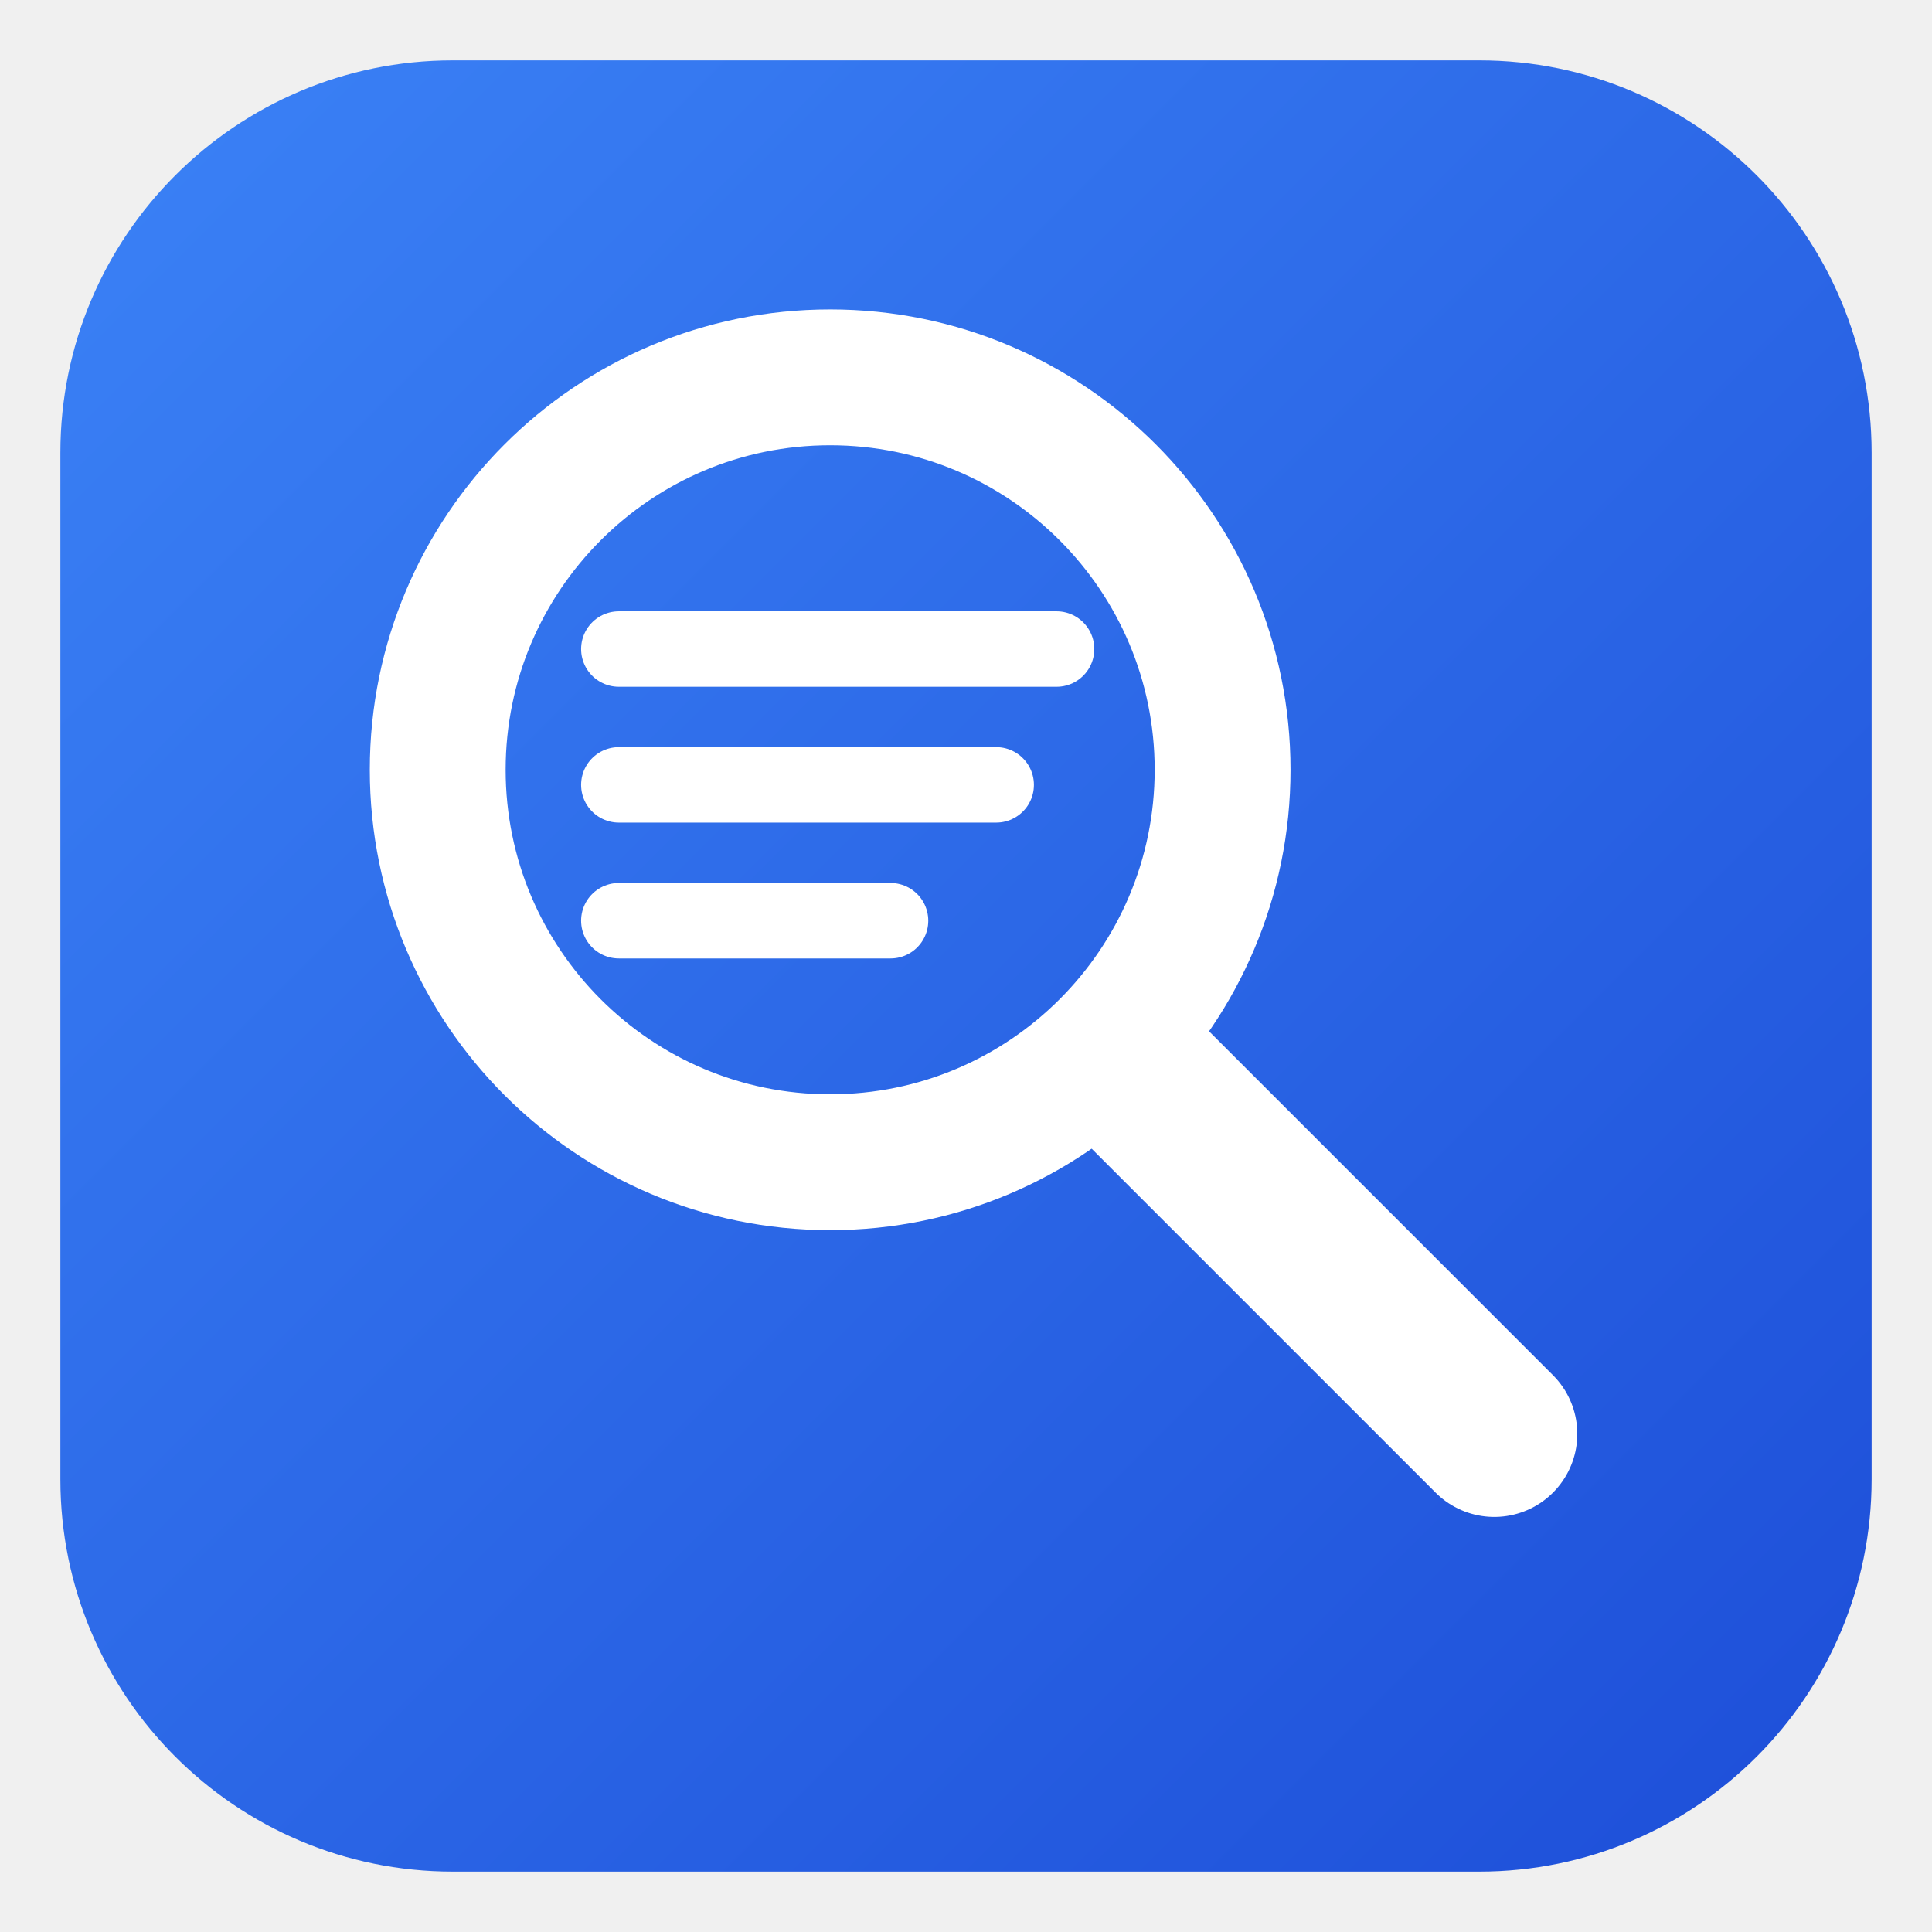
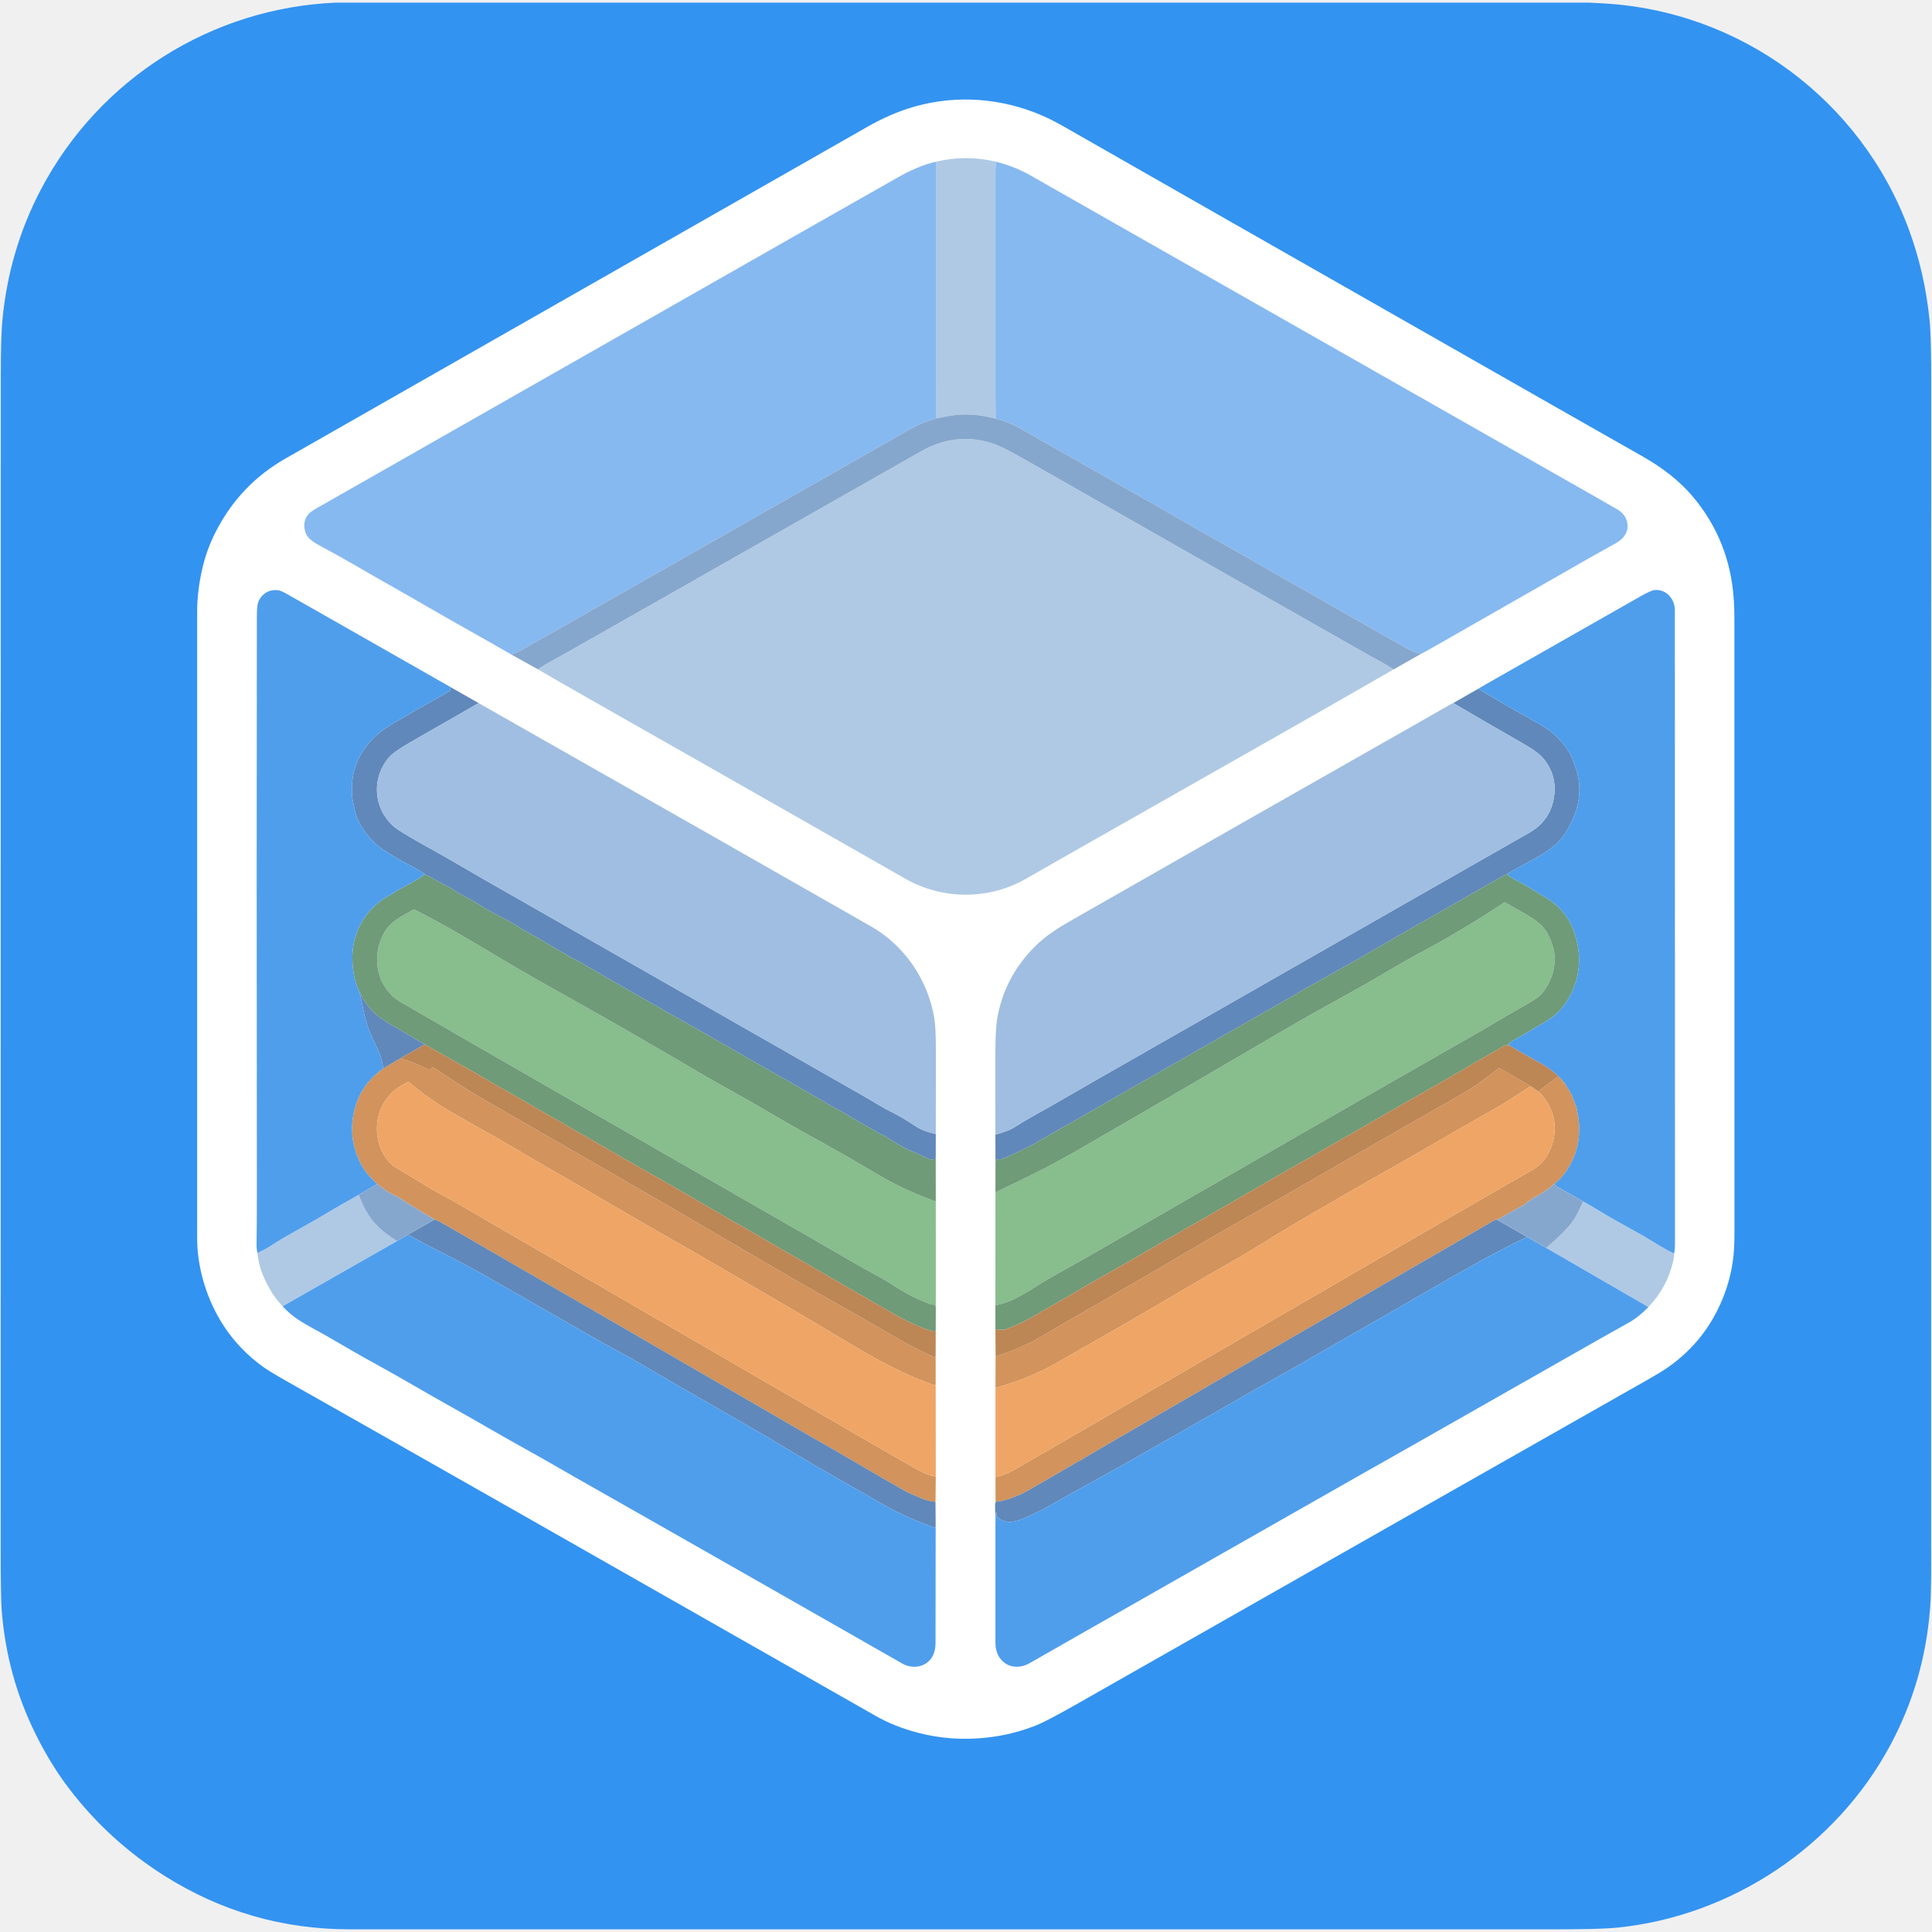
- <svg xmlns="http://www.w3.org/2000/svg" width="256" height="256" viewBox="0 0 256 256" role="img" aria-label="tebunko">
-   <defs>
-     <linearGradient id="bg" x1="0" y1="0" x2="1" y2="1">
-       <stop offset="0" stop-color="#3B82F6" />
-       <stop offset="1" stop-color="#1D4ED8" />
-     </linearGradient>
-   </defs>
-   <rect x="8" y="8" width="240" height="240" rx="52" fill="url(#bg)" />
-   <circle cx="110" cy="102" r="52" fill="none" stroke="#FFFFFF" stroke-width="18" />
-   <line x1="149" y1="141" x2="198" y2="190" stroke="#FFFFFF" stroke-width="22" stroke-linecap="round" />
-   <g stroke="#FFFFFF" stroke-width="10" stroke-linecap="round">
-     <line x1="82" y1="86" x2="140" y2="86" />
-     <line x1="82" y1="104" x2="132" y2="104" />
-     <line x1="82" y1="122" x2="118" y2="122" />
+ <svg xmlns="http://www.w3.org/2000/svg" version="1.1" width="256" height="256" viewBox="30.58 -2.33 1716.00 1716.00" role="img" aria-label="tebunko">
+   <path fill="#3393f1" d="   M 1442.15 0.00   Q 1447.93 0.34 1453.72 0.64   C 1576.47 7.05 1683.66 86.50 1726.02 201.46   Q 1740.16 239.84 1744.40 281.87   Q 1745.97 297.39 1745.88 339.20   Q 1745.77 398.51 1745.80 1371.00   C 1745.80 1383.39 1746.14 1410.09 1744.88 1426.33   Q 1739.87 1490.82 1709.97 1546.95   C 1661.68 1637.61 1568.46 1699.82 1466.08 1709.89   Q 1451.73 1711.30 1410.38 1711.30   Q 518.36 1711.34 341.00 1711.29   Q 252.06 1711.26 176.86 1663.88   Q 127.58 1632.84 92.26 1586.74   Q 75.88 1565.36 62.43 1538.33   C 45.11 1503.53 35.23 1467.13 32.14 1428.73   Q 31.19 1416.87 31.20 1371.26   Q 31.25 944.15 31.30 329.70   Q 31.30 296.22 32.81 280.87   Q 38.89 219.17 67.04 165.72   C 118.71 67.61 218.39 4.64 329.14 0.00   L 1442.15 0.00   Z" />
+   <path fill="#ffffff" d="   M 1535.60 440.52   Q 1560.37 470.82 1567.78 508.83   Q 1571.06 525.62 1571.06 546.77   Q 1571.03 972.01 1571.13 1092.02   Q 1571.14 1104.33 1570.28 1112.75   Q 1568.35 1131.80 1561.07 1150.07   Q 1545.78 1188.39 1512.39 1211.89   Q 1506.26 1216.20 1496.48 1221.74   Q 1351.13 1304.16 987.64 1510.86   Q 960.41 1526.35 950.99 1530.10   Q 919.55 1542.64 883.99 1542.02   C 858.68 1541.57 830.57 1534.39 808.43 1521.78   Q 427.69 1304.96 286.71 1225.30   Q 270.41 1216.09 264.95 1212.20   Q 232.73 1189.21 217.27 1152.65   Q 208.57 1132.08 206.31 1110.01   C 205.44 1101.51 205.71 1091.41 205.71 1082.07   Q 205.65 814.87 205.70 540.51   Q 205.71 523.52 209.88 504.37   Q 213.75 486.60 222.10 470.18   Q 243.51 428.07 284.33 404.82   Q 581.39 235.58 800.56 110.55   Q 822.38 98.10 843.07 92.28   C 880.92 81.63 920.73 84.82 956.80 100.55   Q 965.51 104.35 977.88 111.45   Q 1028.29 140.35 1421.91 364.62   Q 1473.23 393.87 1488.68 402.58   C 1506.59 412.68 1522.53 424.54 1535.60 440.52   Z" />
+   <g fill="#afc9e4">
+     <path d="   M 915.12 141.27   Q 914.74 147.34 914.74 149.75   Q 914.75 249.25 914.73 348.75   Q 914.73 358.88 914.96 369.46   Q 910.87 368.50 906.86 367.66   Q 889.07 363.97 871.24 367.50   Q 866.54 368.43 861.85 369.34   L 861.87 141.31   Q 888.43 134.91 915.12 141.27   Z" />
+     <path d="   M 1268.39 592.23   Q 1221.28 619.33 1174.25 646.08   Q 1074.76 702.64 970.21 761.96   Q 947.81 774.66 942.85 777.58   C 909.14 797.38 867.53 797.15 833.80 777.68   Q 822.27 771.03 808.71 763.32   C 705.64 704.70 626.65 659.59 553.12 617.90   Q 530.85 605.28 508.26 592.12   Q 514.08 588.27 520.06 584.99   Q 531.44 578.75 531.92 578.47   Q 532.34 578.24 578.22 552.19   Q 725.86 468.40 848.55 398.61   Q 880.29 380.55 913.42 391.97   Q 921.40 394.71 941.89 406.41   Q 1064.17 476.21 1248.15 580.58   Q 1248.78 580.94 1257.10 585.48   Q 1262.77 588.58 1268.39 592.23   Z" />
+     <path d="   M 349.21 1058.91   C 354.06 1071.99 360.11 1082.45 370.55 1090.97   Q 376.61 1095.91 383.25 1099.97   L 281.62 1157.89   Q 273.22 1149.42 266.71 1136.06   Q 260.26 1122.79 259.24 1110.56   C 262.83 1108.75 266.59 1107.09 269.85 1104.94   C 285.69 1094.50 302.58 1086.17 318.44 1076.60   Q 333.59 1067.46 349.21 1058.91   Z" />
+     <path d="   M 1436.76 1064.80   C 1445.67 1069.66 1455.23 1075.80 1462.95 1080.17   Q 1477.00 1088.12 1491.14 1095.93   Q 1491.79 1096.29 1504.19 1103.84   Q 1510.65 1107.78 1517.59 1111.17   Q 1517.49 1114.49 1516.64 1118.12   Q 1511.17 1141.36 1494.66 1158.60   L 1403.84 1106.03   Q 1414.91 1096.83 1423.48 1087.45   C 1429.63 1080.73 1433.02 1073.02 1436.76 1064.80   Z" />
+   </g>
+   <g fill="#d2935c">
+     <path d="   M 861.63 1200.96   L 861.66 1226.46   L 861.39 1227.85   A 0.39 0.39 0.0 0 1 860.88 1228.14   C 833.54 1218.69 810.77 1206.15 785.32 1190.94   Q 732.43 1159.34 663.88 1119.57   Q 638.72 1104.97 616.39 1092.29   C 583.42 1073.58 559.74 1059.13 527.82 1040.97   Q 515.86 1034.17 486.72 1017.00   C 468.50 1006.26 450.95 996.72 433.23 986.49   Q 411.86 974.15 393.67 958.77   A 0.78 0.77 -38.7 0 0 392.80 958.68   Q 383.33 963.92 380.64 966.34   Q 364.30 981.02 365.44 1003.06   C 366.05 1015.10 372.27 1028.85 382.66 1035.01   Q 401.03 1045.90 414.57 1054.24   C 420.67 1057.99 427.92 1061.28 433.73 1064.69   Q 461.90 1081.17 487.38 1095.91   Q 620.44 1172.84 746.69 1246.10   C 770.96 1260.18 782.59 1266.72 806.85 1280.97   Q 819.52 1288.41 846.62 1303.64   Q 854.22 1307.91 861.74 1309.23   L 861.49 1331.64   Q 855.23 1331.12 848.59 1328.40   Q 838.28 1324.18 833.54 1321.47   Q 808.11 1306.94 793.33 1298.23   C 773.14 1286.33 755.47 1276.41 737.54 1265.99   Q 587.54 1178.79 424.09 1084.42   Q 419.66 1081.86 416.44 1080.85   L 390.27 1064.98   A 2.24 1.86 77.0 0 1 389.93 1064.72   C 388.10 1063.05 386.70 1062.62 384.27 1060.92   Q 383.44 1060.33 380.27 1059.02   Q 375.24 1056.93 365.68 1049.28   Q 356.58 1041.33 352.15 1033.38   Q 339.88 1011.37 344.57 987.21   Q 347.06 974.39 353.69 964.28   Q 360.51 953.91 371.01 946.68   L 386.10 937.71   Q 399.27 941.40 411.08 947.72   A 1.03 1.02 41.6 0 0 412.14 947.66   L 414.79 945.90   A 0.96 0.95 45.3 0 1 415.85 945.91   Q 439.81 962.37 459.52 973.77   C 524.07 1011.10 606.81 1058.24 679.72 1101.17   Q 745.14 1139.68 795.57 1167.82   Q 795.95 1168.03 831.72 1188.75   Q 839.34 1193.16 860.87 1203.40   A 0.38 0.37 -74.3 0 0 861.40 1203.10   L 861.63 1200.96   Z" />
+     <path d="   M 1390.18 962.37   Q 1369.67 975.91 1361.21 980.68   C 1326.35 1000.32 1294.23 1019.46 1263.71 1036.62   Q 1229.81 1055.67 1184.57 1082.17   C 1164.12 1094.15 1145.39 1106.46 1125.11 1117.99   C 1093.78 1135.80 1057.63 1157.52 1021.47 1178.24   Q 978.24 1203.00 970.90 1207.21   Q 944.39 1222.43 914.77 1230.30   L 914.87 1202.48   Q 937.58 1195.12 953.66 1185.75   C 999.23 1159.17 1046.48 1132.43 1085.50 1109.20   C 1112.21 1093.29 1137.09 1079.57 1168.30 1061.53   Q 1219.37 1032.02 1270.34 1002.91   Q 1325.39 971.45 1327.51 970.25   Q 1343.08 961.38 1361.61 946.54   A 0.74 0.74 0.0 0 1 1362.45 946.48   L 1390.18 962.37   Z" />
+     <path d="   M 1422.23 962.99   Q 1426.52 968.99 1428.21 974.27   Q 1429.55 978.42 1430.48 980.16   A 3.13 3.06 -65.3 0 1 1430.79 981.03   Q 1432.81 991.02 1433.10 995.99   Q 1434.60 1021.34 1419.24 1041.26   Q 1415.84 1045.67 1411.04 1049.20   L 1406.94 1052.74   A 0.37 0.03 -40.3 0 1 1406.87 1052.79   L 1396.44 1059.73   A 1.41 1.30 -69.2 0 1 1396.10 1059.90   Q 1392.21 1061.40 1390.29 1063.39   A 2.10 1.99 -77.0 0 1 1389.55 1063.88   Q 1387.26 1064.79 1385.95 1066.52   A 1.89 1.87 -85.8 0 1 1385.33 1067.06   L 1360.29 1081.08   Q 1359.09 1080.74 1356.37 1082.35   Q 1341.73 1091.01 1289.41 1121.18   Q 1254.69 1141.20 1241.58 1148.92   C 1238.28 1150.86 1235.59 1151.85 1232.97 1153.83   Q 1232.27 1154.35 1226.83 1157.49   Q 1115.73 1221.59 1052.44 1258.47   Q 1036.85 1267.56 1033.31 1269.55   Q 1023.61 1275.03 993.37 1292.82   Q 992.40 1293.39 991.83 1293.91   C 990.93 1294.72 989.20 1295.13 987.64 1296.05   Q 958.99 1312.83 943.95 1321.41   C 941.71 1322.69 939.11 1323.82 936.75 1325.19   A 2.10 1.98 22.3 0 1 936.10 1325.44   Q 934.88 1325.68 932.57 1326.75   Q 924.62 1330.44 915.80 1331.51   A 1.54 1.49 27.6 0 0 915.29 1331.66   Q 914.45 1332.07 914.85 1331.52   L 914.77 1309.70   Q 922.90 1307.85 929.31 1304.31   Q 938.57 1299.20 963.51 1284.67   Q 995.48 1266.05 1027.73 1247.37   Q 1294.57 1092.82 1307.58 1085.24   Q 1328.07 1073.29 1361.17 1054.33   Q 1390.31 1037.63 1392.54 1036.28   Q 1400.90 1031.21 1405.60 1022.57   C 1415.88 1003.66 1412.63 981.87 1396.88 967.06   L 1413.36 954.55   A 0.73 0.72 -47.4 0 1 1414.18 954.51   C 1418.01 956.93 1419.56 959.92 1422.23 962.99   Z" />
+   </g>
+   <g fill="#88bd8e">
+     <path d="   M 914.69 1157.01   L 914.74 1056.70   C 942.60 1043.41 962.56 1033.78 988.28 1018.95   Q 1060.95 977.05 1180.66 906.94   C 1202.14 894.37 1230.02 879.72 1254.50 865.31   Q 1280.38 850.08 1286.35 846.93   Q 1328.30 824.78 1366.59 799.31   A 0.93 0.93 0.0 0 1 1367.57 799.28   Q 1377.14 804.66 1385.97 809.77   Q 1392.64 813.62 1398.12 818.15   C 1404.22 823.18 1408.64 833.05 1410.48 840.77   C 1413.70 854.25 1408.99 869.40 1400.22 879.91   C 1397.82 882.78 1392.71 886.23 1388.58 888.56   C 1366.97 900.76 1345.91 913.61 1326.94 924.22   Q 1323.77 926.00 1286.68 947.23   Q 1270.42 956.53 1267.67 958.10   Q 1236.42 975.96 1201.58 996.00   Q 1129.67 1037.38 994.17 1115.36   C 977.52 1124.94 962.26 1132.68 947.43 1142.41   C 942.85 1145.42 936.15 1149.03 932.29 1151.05   Q 924.34 1155.21 914.69 1157.01   Z" />
+     <path d="   M 861.74 1064.91   L 861.76 1158.96   L 861.44 1157.22   A 0.84 0.82 0.6 0 0 860.78 1156.56   C 859.47 1156.31 857.89 1156.45 856.53 1155.92   Q 845.25 1151.59 837.10 1147.16   Q 832.26 1144.53 823.51 1138.95   Q 816.12 1134.24 809.88 1130.90   C 791.62 1121.13 773.29 1110.03 754.03 1098.98   Q 659.27 1044.60 550.13 981.96   Q 430.19 913.12 385.91 887.33   Q 378.90 883.24 373.46 875.70   C 363.97 862.56 363.22 844.35 369.91 829.79   C 373.47 822.03 378.28 816.94 385.26 812.76   Q 392.98 808.13 398.02 805.46   A 0.61 0.60 -45.5 0 1 398.58 805.45   C 428.10 820.51 447.46 832.46 486.24 855.42   Q 505.75 866.97 552.71 893.15   Q 583.89 910.53 657.25 953.58   C 670.75 961.51 690.53 972.03 705.93 981.16   Q 732.37 996.84 759.31 1011.56   C 777.22 1021.35 796.45 1032.83 814.76 1043.45   Q 834.17 1054.71 861.74 1064.91   Z" />
+   </g>
+   <g fill="#86b9f0">
+     <path d="   M 861.87 141.31   L 861.85 369.34   C 856.26 371.35 851.18 372.67 845.20 375.52   Q 842.25 376.93 838.40 379.11   C 768.73 418.58 729.78 441.01 666.99 476.61   Q 594.69 517.60 510.84 565.38   Q 497.12 573.20 490.77 576.63   Q 490.12 576.98 487.88 577.70   Q 486.23 578.24 485.26 579.33   C 460.90 565.14 433.16 549.96 411.68 537.43   C 385.90 522.40 372.45 515.20 347.19 500.45   Q 333.99 492.74 316.13 483.13   C 310.43 480.06 303.71 476.59 301.78 470.23   Q 298.89 460.71 304.80 454.08   Q 306.87 451.77 313.31 448.21   Q 314.94 447.30 322.36 443.07   Q 677.47 240.79 734.60 208.32   Q 783.47 180.54 828.28 155.09   C 838.80 149.12 849.97 144.04 861.87 141.31   Z" />
+     <path d="   M 915.12 141.27   Q 931.96 145.58 945.63 153.36   Q 1064.11 220.75 1452.96 441.98   Q 1465.38 449.05 1467.58 450.40   Q 1474.01 454.33 1475.68 460.99   C 1477.91 469.88 1472.75 476.40 1465.36 480.36   Q 1461.65 482.35 1442.25 493.28   Q 1427.77 501.45 1306.99 570.57   Q 1299.36 574.94 1292.31 578.68   Q 1285.19 576.17 1279.28 572.98   Q 1273.06 569.62 1263.09 563.93   Q 1210.51 533.93 1171.57 511.93   C 1155.74 502.98 1141.42 494.46 1125.15 485.38   Q 1111.49 477.76 1090.28 465.58   Q 1055.41 445.56 1054.74 445.18   Q 995.13 411.32 935.50 377.47   Q 927.15 372.73 914.96 369.46   Q 914.73 358.88 914.73 348.75   Q 914.75 249.25 914.74 149.75   Q 914.74 147.34 915.12 141.27   Z" />
+   </g>
+   <g fill="#6f9b78">
+     <path d="   M 1370.41 773.17   L 1370.18 774.83   A 0.82 0.81 19.9 0 0 1370.56 775.63   C 1374.80 778.32 1379.63 780.60 1384.10 783.19   Q 1385.04 783.73 1403.58 794.90   Q 1417.54 803.31 1425.05 816.94   Q 1428.38 822.97 1430.83 832.46   C 1436.54 854.51 1431.55 876.85 1416.98 893.95   C 1413.09 898.51 1408.45 902.06 1402.91 905.36   Q 1385.31 915.85 1374.61 921.87   Q 1373.28 922.62 1370.93 924.47   Q 1370.46 924.84 1370.70 926.06   Q 1368.33 925.42 1365.74 927.02   C 1357.84 931.88 1346.92 937.47 1337.49 943.32   Q 1333.66 945.69 1328.84 948.45   Q 1279.15 976.88 1253.06 991.73   C 1244.29 996.72 1235.97 1001.79 1226.09 1007.29   Q 1220.91 1010.17 1211.36 1015.72   Q 1202.65 1020.78 1196.63 1024.20   Q 1194.68 1025.31 1193.00 1026.25   Q 1170.30 1039.07 1154.03 1048.57   Q 1152.99 1049.18 1152.64 1049.38   Q 1127.55 1063.97 1064.81 1099.83   C 1046.06 1110.54 1029.05 1120.60 1010.12 1131.17   Q 996.98 1138.50 978.52 1149.54   Q 975.63 1151.27 961.14 1159.44   Q 957.41 1161.54 949.76 1166.06   Q 937.24 1173.45 923.56 1178.54   A 2.57 2.32 -52.7 0 1 922.81 1178.68   L 914.71 1178.79   L 914.69 1157.01   Q 924.34 1155.21 932.29 1151.05   C 936.15 1149.03 942.85 1145.42 947.43 1142.41   C 962.26 1132.68 977.52 1124.94 994.17 1115.36   Q 1129.67 1037.38 1201.58 996.00   Q 1236.42 975.96 1267.67 958.10   Q 1270.42 956.53 1286.68 947.23   Q 1323.77 926.00 1326.94 924.22   C 1345.91 913.61 1366.97 900.76 1388.58 888.56   C 1392.71 886.23 1397.82 882.78 1400.22 879.91   C 1408.99 869.40 1413.70 854.25 1410.48 840.77   C 1408.64 833.05 1404.22 823.18 1398.12 818.15   Q 1392.64 813.62 1385.97 809.77   Q 1377.14 804.66 1367.57 799.28   A 0.93 0.93 0.0 0 0 1366.59 799.31   Q 1328.30 824.78 1286.35 846.93   Q 1280.38 850.08 1254.50 865.31   C 1230.02 879.72 1202.14 894.37 1180.66 906.94   Q 1060.95 977.05 988.28 1018.95   C 962.56 1033.78 942.60 1043.41 914.74 1056.70   L 914.76 1029.48   Q 915.15 1028.41 915.86 1027.77   Q 916.45 1027.23 917.74 1027.30   Q 920.23 1027.44 922.78 1026.28   Q 940.67 1018.14 945.69 1015.45   C 951.07 1012.56 956.22 1009.33 961.10 1006.59   Q 986.40 992.36 1016.14 975.16   Q 1020.32 972.74 1023.01 971.18   Q 1032.64 965.60 1045.17 958.53   Q 1056.92 951.90 1067.34 945.89   Q 1086.10 935.07 1093.49 930.92   Q 1095.12 930.00 1096.79 929.05   Q 1136.38 906.54 1146.76 900.51   Q 1158.22 893.84 1160.47 892.65   Q 1167.75 888.81 1174.23 884.91   Q 1183.27 879.48 1202.62 868.62   Q 1219.48 859.16 1236.64 849.47   Q 1243.59 845.55 1258.84 836.67   Q 1272.63 828.64 1281.05 823.87   Q 1332.23 794.86 1346.77 786.33   Q 1360.20 778.44 1370.41 773.17   Z" />
+     <path d="   M 407.88 774.18   Q 416.31 778.25 424.58 783.20   C 426.41 784.30 429.06 785.17 430.42 786.12   Q 436.03 790.07 445.57 795.06   C 451.14 797.98 455.37 800.64 461.26 804.22   Q 465.39 806.73 467.57 807.85   Q 475.04 811.71 484.65 816.98   C 489.78 819.79 496.69 824.59 502.62 827.63   C 507.18 829.97 511.68 832.90 514.93 834.78   Q 524.13 840.15 537.29 847.77   Q 539.51 849.05 541.19 849.86   Q 543.57 851.00 545.03 851.84   Q 595.40 881.03 626.20 898.38   Q 633.86 902.69 638.31 905.19   Q 661.96 918.46 688.44 933.84   Q 701.65 941.52 713.05 947.91   Q 730.71 957.80 737.66 961.79   Q 750.42 969.10 758.50 973.92   Q 766.53 978.70 771.91 981.57   Q 780.21 986.01 785.40 989.22   Q 792.59 993.67 797.57 996.39   Q 806.86 1001.45 809.78 1003.34   Q 811.01 1004.14 817.10 1007.08   A 3.21 3.05 73.0 0 1 817.56 1007.34   Q 832.23 1016.80 837.40 1018.87   Q 845.24 1022.02 854.55 1026.63   Q 856.86 1027.78 858.88 1027.41   Q 860.80 1027.06 861.69 1027.27   L 861.74 1064.91   Q 834.17 1054.71 814.76 1043.45   C 796.45 1032.83 777.22 1021.35 759.31 1011.56   Q 732.37 996.84 705.93 981.16   C 690.53 972.03 670.75 961.51 657.25 953.58   Q 583.89 910.53 552.71 893.15   Q 505.75 866.97 486.24 855.42   C 447.46 832.46 428.10 820.51 398.58 805.45   A 0.61 0.60 -45.5 0 0 398.02 805.46   Q 392.98 808.13 385.26 812.76   C 378.28 816.94 373.47 822.03 369.91 829.79   C 363.22 844.35 363.97 862.56 373.46 875.70   Q 378.90 883.24 385.91 887.33   Q 430.19 913.12 550.13 981.96   Q 659.27 1044.60 754.03 1098.98   C 773.29 1110.03 791.62 1121.13 809.88 1130.90   Q 816.12 1134.24 823.51 1138.95   Q 832.26 1144.53 837.10 1147.16   Q 845.25 1151.59 856.53 1155.92   C 857.89 1156.45 859.47 1156.31 860.78 1156.56   A 0.84 0.82 0.6 0 1 861.44 1157.22   L 861.76 1158.96   L 861.69 1179.52   Q 860.38 1180.79 859.10 1180.23   C 856.74 1179.20 854.33 1178.75 852.61 1178.11   Q 837.15 1172.27 824.04 1164.48   Q 815.99 1159.70 813.15 1158.15   Q 804.10 1153.21 798.41 1149.68   Q 798.21 1149.56 796.14 1148.38   Q 779.88 1139.17 746.36 1119.64   C 737.99 1114.76 730.78 1111.06 723.48 1106.45   C 717.91 1102.93 712.45 1100.33 706.03 1096.44   Q 692.92 1088.48 680.22 1081.74   C 678.44 1080.79 676.62 1079.44 674.69 1078.32   Q 623.34 1048.60 623.16 1048.50   Q 603.54 1037.25 590.29 1029.89   C 583.86 1026.32 579.36 1023.34 573.28 1020.01   C 568.18 1017.22 558.43 1011.29 551.53 1007.48   Q 544.30 1003.48 542.50 1002.41   Q 528.81 994.23 513.66 985.82   Q 509.80 983.68 486.81 970.24   C 479.12 965.74 470.24 961.03 461.92 956.07   Q 452.79 950.63 443.33 945.34   Q 425.61 935.42 407.90 925.33   Q 391.22 915.59 374.30 905.71   Q 361.79 898.40 354.03 886.34   C 352.75 884.35 351.49 881.51 350.00 879.19   C 348.69 875.84 346.92 872.18 346.11 869.00   Q 344.09 861.00 343.62 852.22   C 342.35 828.19 353.70 806.05 374.68 793.94   Q 380.34 790.66 380.46 790.58   C 384.29 787.87 388.13 786.25 392.65 783.54   Q 393.16 783.23 400.47 779.21   Q 404.39 777.05 407.88 774.18   Z" />
+   </g>
+   <g fill="#6088ba">
+     <path d="   M 431.00 608.09   L 455.15 621.86   Q 455.27 622.75 454.46 623.05   Q 453.20 623.52 453.07 623.60   C 434.98 634.24 413.68 646.10 393.87 657.65   Q 380.46 665.47 376.67 669.69   C 360.66 687.59 361.74 714.14 379.13 730.69   Q 382.19 733.60 389.09 737.77   Q 397.29 742.73 399.53 743.98   Q 428.35 759.95 456.79 776.68   Q 459.69 778.38 484.06 792.25   Q 494.85 798.39 797.08 970.89   Q 804.25 974.98 814.26 980.97   C 819.25 983.96 825.49 986.75 829.80 989.21   Q 834.89 992.12 843.95 998.07   Q 850.54 1002.41 861.76 1005.00   L 861.69 1027.27   Q 860.80 1027.06 858.88 1027.41   Q 856.86 1027.78 854.55 1026.63   Q 845.24 1022.02 837.40 1018.87   Q 832.23 1016.80 817.56 1007.34   A 3.21 3.05 73.0 0 0 817.10 1007.08   Q 811.01 1004.14 809.78 1003.34   Q 806.86 1001.45 797.57 996.39   Q 792.59 993.67 785.40 989.22   Q 780.21 986.01 771.91 981.57   Q 766.53 978.70 758.50 973.92   Q 750.42 969.10 737.66 961.79   Q 730.71 957.80 713.05 947.91   Q 701.65 941.52 688.44 933.84   Q 661.96 918.46 638.31 905.19   Q 633.86 902.69 626.20 898.38   Q 595.40 881.03 545.03 851.84   Q 543.57 851.00 541.19 849.86   Q 539.51 849.05 537.29 847.77   Q 524.13 840.15 514.93 834.78   C 511.68 832.90 507.18 829.97 502.62 827.63   C 496.69 824.59 489.78 819.79 484.65 816.98   Q 475.04 811.71 467.57 807.85   Q 465.39 806.73 461.26 804.22   C 455.37 800.64 451.14 797.98 445.57 795.06   Q 436.03 790.07 430.42 786.12   C 429.06 785.17 426.41 784.30 424.58 783.20   Q 416.31 778.25 407.88 774.18   C 401.47 769.52 394.12 766.20 387.09 762.25   Q 384.74 760.93 375.50 755.32   Q 368.94 751.34 364.58 747.44   Q 357.34 740.97 351.45 731.53   Q 347.65 725.46 345.95 718.36   Q 343.60 708.52 343.28 704.25   C 341.43 679.45 352.14 659.21 372.23 644.96   Q 375.13 642.91 385.11 637.09   Q 404.61 625.73 413.55 620.83   Q 422.67 615.82 430.18 611.17   A 0.83 0.83 0.0 0 0 430.51 610.13   Q 429.77 608.40 431.00 608.09   Z" />
+     <path d="   M 1343.62 609.37   Q 1358.43 618.51 1372.91 626.64   Q 1388.42 635.34 1400.13 642.13   Q 1416.43 651.59 1425.47 667.89   Q 1427.29 671.18 1430.54 681.17   C 1435.40 696.12 1433.89 711.40 1427.37 725.42   C 1423.51 733.71 1419.46 741.38 1412.81 747.30   Q 1405.55 753.75 1395.14 759.43   Q 1382.69 766.21 1370.41 773.17   Q 1360.20 778.44 1346.77 786.33   Q 1332.23 794.86 1281.05 823.87   Q 1272.63 828.64 1258.84 836.67   Q 1243.59 845.55 1236.64 849.47   Q 1219.48 859.16 1202.62 868.62   Q 1183.27 879.48 1174.23 884.91   Q 1167.75 888.81 1160.47 892.65   Q 1158.22 893.84 1146.76 900.51   Q 1136.38 906.54 1096.79 929.05   Q 1095.12 930.00 1093.49 930.92   Q 1086.10 935.07 1067.34 945.89   Q 1056.92 951.90 1045.17 958.53   Q 1032.64 965.60 1023.01 971.18   Q 1020.32 972.74 1016.14 975.16   Q 986.40 992.36 961.10 1006.59   C 956.22 1009.33 951.07 1012.56 945.69 1015.45   Q 940.67 1018.14 922.78 1026.28   Q 920.23 1027.44 917.74 1027.30   Q 916.45 1027.23 915.86 1027.77   Q 915.15 1028.41 914.76 1029.48   L 914.70 1005.45   Q 926.41 1002.17 930.51 999.55   Q 940.82 992.97 950.23 987.79   C 967.68 978.18 977.34 972.27 995.29 962.04   C 1102.34 901.02 1255.76 813.10 1388.66 737.43   Q 1409.50 725.57 1411.31 701.54   Q 1412.49 686.03 1402.81 673.11   C 1398.65 667.55 1392.43 663.45 1386.59 659.98   C 1371.07 650.75 1352.97 640.82 1335.88 630.60   Q 1328.75 626.34 1321.39 622.12   L 1343.62 609.37   Z" />
+     <path d="   M 407.90 925.33   L 386.10 937.71   L 371.01 946.68   Q 369.73 938.47 367.37 932.69   C 365.00 926.89 358.97 915.76 356.19 906.43   C 353.66 897.92 352.14 888.21 350.00 879.19   C 351.49 881.51 352.75 884.35 354.03 886.34   Q 361.79 898.40 374.30 905.71   Q 391.22 915.59 407.90 925.33   Z" />
+     <path d="   M 861.49 1331.64   L 861.64 1352.96   L 861.40 1354.31   A 0.40 0.40 0.0 0 1 860.88 1354.62   Q 834.96 1345.35 816.65 1334.87   Q 804.69 1328.02 771.24 1308.96   Q 752.36 1298.20 726.19 1282.49   C 684.30 1257.34 641.42 1233.78 598.14 1208.18   C 588.87 1202.70 569.32 1192.37 557.52 1185.61   Q 492.54 1148.44 466.11 1133.31   Q 443.41 1120.31 416.90 1107.10   C 408.98 1103.15 400.91 1098.60 392.92 1094.30   L 416.44 1080.85   Q 419.66 1081.86 424.09 1084.42   Q 587.54 1178.79 737.54 1265.99   C 755.47 1276.41 773.14 1286.33 793.33 1298.23   Q 808.11 1306.94 833.54 1321.47   Q 838.28 1324.18 848.59 1328.40   Q 855.23 1331.12 861.49 1331.64   Z" />
+     <path d="   M 1360.29 1081.08   L 1386.83 1096.31   C 1355.82 1111.38 1328.65 1126.89 1298.17 1144.55   C 1255.33 1169.36 1227.53 1184.93 1190.27 1206.49   C 1170.34 1218.02 1150.02 1228.98 1128.40 1241.51   C 1102.68 1256.43 1072.29 1273.50 1039.49 1292.23   C 1015.69 1305.81 987.27 1321.19 960.73 1336.20   Q 953.97 1340.02 942.00 1345.40   C 933.31 1349.29 923.24 1352.53 915.78 1344.30   A 1.24 1.24 0.0 0 1 915.52 1343.09   Q 915.84 1342.15 915.64 1341.23   A 0.23 0.23 0.0 0 0 915.18 1341.26   L 914.72 1349.96   Q 914.45 1342.60 914.37 1335.25   Q 914.35 1332.96 914.85 1331.52   Q 914.45 1332.07 915.29 1331.66   A 1.54 1.49 27.6 0 1 915.80 1331.51   Q 924.62 1330.44 932.57 1326.75   Q 934.88 1325.68 936.10 1325.44   A 2.10 1.98 22.3 0 0 936.75 1325.19   C 939.11 1323.82 941.71 1322.69 943.95 1321.41   Q 958.99 1312.83 987.64 1296.05   C 989.20 1295.13 990.93 1294.72 991.83 1293.91   Q 992.40 1293.39 993.37 1292.82   Q 1023.61 1275.03 1033.31 1269.55   Q 1036.85 1267.56 1052.44 1258.47   Q 1115.73 1221.59 1226.83 1157.49   Q 1232.27 1154.35 1232.97 1153.83   C 1235.59 1151.85 1238.28 1150.86 1241.58 1148.92   Q 1254.69 1141.20 1289.41 1121.18   Q 1341.73 1091.01 1356.37 1082.35   Q 1359.09 1080.74 1360.29 1081.08   Z" />
+   </g>
+   <g fill="#efa565">
+     <path d="   M 861.66 1226.46   L 861.74 1309.23   Q 854.22 1307.91 846.62 1303.64   Q 819.52 1288.41 806.85 1280.97   C 782.59 1266.72 770.96 1260.18 746.69 1246.10   Q 620.44 1172.84 487.38 1095.91   Q 461.90 1081.17 433.73 1064.69   C 427.92 1061.28 420.67 1057.99 414.57 1054.24   Q 401.03 1045.90 382.66 1035.01   C 372.27 1028.85 366.05 1015.10 365.44 1003.06   Q 364.30 981.02 380.64 966.34   Q 383.33 963.92 392.80 958.68   A 0.78 0.77 -38.7 0 1 393.67 958.77   Q 411.86 974.15 433.23 986.49   C 450.95 996.72 468.50 1006.26 486.72 1017.00   Q 515.86 1034.17 527.82 1040.97   C 559.74 1059.13 583.42 1073.58 616.39 1092.29   Q 638.72 1104.97 663.88 1119.57   Q 732.43 1159.34 785.32 1190.94   C 810.77 1206.15 833.54 1218.69 860.88 1228.14   A 0.39 0.39 0.0 0 0 861.39 1227.85   L 861.66 1226.46   Z" />
+     <path d="   M 1390.18 962.37   L 1396.88 967.06   C 1412.63 981.87 1415.88 1003.66 1405.60 1022.57   Q 1400.90 1031.21 1392.54 1036.28   Q 1390.31 1037.63 1361.17 1054.33   Q 1328.07 1073.29 1307.58 1085.24   Q 1294.57 1092.82 1027.73 1247.37   Q 995.48 1266.05 963.51 1284.67   Q 938.57 1299.20 929.31 1304.31   Q 922.90 1307.85 914.77 1309.70   L 914.77 1230.30   Q 944.39 1222.43 970.90 1207.21   Q 978.24 1203.00 1021.47 1178.24   C 1057.63 1157.52 1093.78 1135.80 1125.11 1117.99   C 1145.39 1106.46 1164.12 1094.15 1184.57 1082.17   Q 1229.81 1055.67 1263.71 1036.62   C 1294.23 1019.46 1326.35 1000.32 1361.21 980.68   Q 1369.67 975.91 1390.18 962.37   Z" />
+   </g>
+   <g fill="#4f9eec">
+     <path d="   M 431.00 608.09   Q 429.77 608.40 430.51 610.13   A 0.83 0.83 0.0 0 1 430.18 611.17   Q 422.67 615.82 413.55 620.83   Q 404.61 625.73 385.11 637.09   Q 375.13 642.91 372.23 644.96   C 352.14 659.21 341.43 679.45 343.28 704.25   Q 343.60 708.52 345.95 718.36   Q 347.65 725.46 351.45 731.53   Q 357.34 740.97 364.58 747.44   Q 368.94 751.34 375.50 755.32   Q 384.74 760.93 387.09 762.25   C 394.12 766.20 401.47 769.52 407.88 774.18   Q 404.39 777.05 400.47 779.21   Q 393.16 783.23 392.65 783.54   C 388.13 786.25 384.29 787.87 380.46 790.58   Q 380.34 790.66 374.68 793.94   C 353.70 806.05 342.35 828.19 343.62 852.22   Q 344.09 861.00 346.11 869.00   C 346.92 872.18 348.69 875.84 350.00 879.19   C 352.14 888.21 353.66 897.92 356.19 906.43   C 358.97 915.76 365.00 926.89 367.37 932.69   Q 369.73 938.47 371.01 946.68   Q 360.51 953.91 353.69 964.28   Q 347.06 974.39 344.57 987.21   Q 339.88 1011.37 352.15 1033.38   Q 356.58 1041.33 365.68 1049.28   L 349.21 1058.91   Q 333.59 1067.46 318.44 1076.60   C 302.58 1086.17 285.69 1094.50 269.85 1104.94   C 266.59 1107.09 262.83 1108.75 259.24 1110.56   Q 258.38 1106.85 258.45 1103.00   Q 258.76 1085.39 258.73 1056.00   Q 258.43 746.15 258.72 544.55   Q 258.73 535.12 260.19 531.80   C 263.29 524.72 270.41 520.56 278.35 522.07   Q 280.77 522.53 286.62 525.92   Q 289.52 527.61 349.05 561.41   Q 390.08 584.71 431.00 608.09   Z" />
+     <path d="   M 1517.59 1111.17   Q 1510.65 1107.78 1504.19 1103.84   Q 1491.79 1096.29 1491.14 1095.93   Q 1477.00 1088.12 1462.95 1080.17   C 1455.23 1075.80 1445.67 1069.66 1436.76 1064.80   Q 1425.66 1058.38 1414.35 1052.18   Q 1412.12 1050.96 1411.04 1049.20   Q 1415.84 1045.67 1419.24 1041.26   Q 1434.60 1021.34 1433.10 995.99   Q 1432.81 991.02 1430.79 981.03   A 3.13 3.06 -65.3 0 0 1430.48 980.16   Q 1429.55 978.42 1428.21 974.27   Q 1426.52 968.99 1422.23 962.99   Q 1419.82 958.63 1416.34 955.15   Q 1408.73 947.56 1399.33 942.36   Q 1384.90 934.38 1370.70 926.06   Q 1370.46 924.84 1370.93 924.47   Q 1373.28 922.62 1374.61 921.87   Q 1385.31 915.85 1402.91 905.36   C 1408.45 902.06 1413.09 898.51 1416.98 893.95   C 1431.55 876.85 1436.54 854.51 1430.83 832.46   Q 1428.38 822.97 1425.05 816.94   Q 1417.54 803.31 1403.58 794.90   Q 1385.04 783.73 1384.10 783.19   C 1379.63 780.60 1374.80 778.32 1370.56 775.63   A 0.82 0.81 19.9 0 1 1370.18 774.83   L 1370.41 773.17   Q 1382.69 766.21 1395.14 759.43   Q 1405.55 753.75 1412.81 747.30   C 1419.46 741.38 1423.51 733.71 1427.37 725.42   C 1433.89 711.40 1435.40 696.12 1430.54 681.17   Q 1427.29 671.18 1425.47 667.89   Q 1416.43 651.59 1400.13 642.13   Q 1388.42 635.34 1372.91 626.64   Q 1358.43 618.51 1343.62 609.37   Q 1347.48 607.06 1349.74 605.78   Q 1411.93 570.52 1487.80 527.25   Q 1497.00 522.01 1500.32 521.73   C 1510.46 520.87 1518.14 529.50 1518.19 539.62   Q 1518.20 543.16 1518.30 1103.00   Q 1518.31 1106.41 1517.59 1111.17   Z" />
+     <path d="   M 392.92 1094.30   C 400.91 1098.60 408.98 1103.15 416.90 1107.10   Q 443.41 1120.31 466.11 1133.31   Q 492.54 1148.44 557.52 1185.61   C 569.32 1192.37 588.87 1202.70 598.14 1208.18   C 641.42 1233.78 684.30 1257.34 726.19 1282.49   Q 752.36 1298.20 771.24 1308.96   Q 804.69 1328.02 816.65 1334.87   Q 834.96 1345.35 860.88 1354.62   A 0.40 0.40 0.0 0 0 861.40 1354.31   L 861.64 1352.96   Q 861.56 1404.86 861.52 1456.75   C 861.52 1462.87 859.97 1468.99 855.59 1473.07   C 848.95 1479.24 839.52 1479.52 831.83 1475.14   Q 716.27 1409.14 607.27 1347.18   Q 561.81 1321.34 558.11 1319.26   C 535.03 1306.30 516.88 1295.48 497.20 1284.63   C 476.10 1273.00 453.68 1259.67 435.40 1249.53   C 412.72 1236.96 384.51 1220.19 364.58 1209.34   C 348.42 1200.54 337.42 1193.92 319.41 1183.53   C 313.72 1180.25 302.03 1174.34 294.11 1168.90   Q 287.60 1164.42 281.62 1157.89   L 383.25 1099.97   L 392.92 1094.30   Z" />
+     <path d="   M 1403.84 1106.03   L 1494.66 1158.60   Q 1485.87 1167.64 1477.37 1172.39   Q 1456.01 1184.32 1454.13 1185.39   Q 1312.42 1266.06 1285.52 1281.25   C 1225.22 1315.29 1143.52 1361.95 984.27 1452.51   Q 956.71 1468.18 945.29 1474.79   C 930.24 1483.49 914.68 1474.24 914.72 1457.00   Q 914.82 1403.48 914.72 1349.96   L 915.18 1341.26   A 0.23 0.23 0.0 0 1 915.64 1341.23   Q 915.84 1342.15 915.52 1343.09   A 1.24 1.24 0.0 0 0 915.78 1344.30   C 923.24 1352.53 933.31 1349.29 942.00 1345.40   Q 953.97 1340.02 960.73 1336.20   C 987.27 1321.19 1015.69 1305.81 1039.49 1292.23   C 1072.29 1273.50 1102.68 1256.43 1128.40 1241.51   C 1150.02 1228.98 1170.34 1218.02 1190.27 1206.49   C 1227.53 1184.93 1255.33 1169.36 1298.17 1144.55   C 1328.65 1126.89 1355.82 1111.38 1386.83 1096.31   L 1403.84 1106.03   Z" />
+   </g>
+   <g fill="#a0bee1">
+     <path d="   M 861.76 1005.00   Q 850.54 1002.41 843.95 998.07   Q 834.89 992.12 829.80 989.21   C 825.49 986.75 819.25 983.96 814.26 980.97   Q 804.25 974.98 797.08 970.89   Q 494.85 798.39 484.06 792.25   Q 459.69 778.38 456.79 776.68   Q 428.35 759.95 399.53 743.98   Q 397.29 742.73 389.09 737.77   Q 382.19 733.60 379.13 730.69   C 361.74 714.14 360.66 687.59 376.67 669.69   Q 380.46 665.47 393.87 657.65   C 413.68 646.10 434.98 634.24 453.07 623.60   Q 453.20 623.52 454.46 623.05   Q 455.27 622.75 455.15 621.86   Q 696.34 758.84 804.23 820.50   C 834.03 837.53 854.71 868.00 860.39 901.81   Q 861.81 910.24 861.83 929.28   Q 861.87 966.96 861.76 1005.00   Z" />
+     <path d="   M 1321.39 622.12   Q 1328.75 626.34 1335.88 630.60   C 1352.97 640.82 1371.07 650.75 1386.59 659.98   C 1392.43 663.45 1398.65 667.55 1402.81 673.11   Q 1412.49 686.03 1411.31 701.54   Q 1409.50 725.57 1388.66 737.43   C 1255.76 813.10 1102.34 901.02 995.29 962.04   C 977.34 972.27 967.68 978.18 950.23 987.79   Q 940.82 992.97 930.51 999.55   Q 926.41 1002.17 914.70 1005.45   Q 914.61 970.01 914.67 934.43   Q 914.70 912.25 916.18 903.18   Q 922.28 865.97 949.71 838.47   C 959.41 828.75 969.93 822.11 983.36 814.44   Q 1129.26 731.09 1298.02 635.26   Q 1311.16 627.80 1317.87 623.88   Q 1319.89 622.69 1321.39 622.12   Z" />
+   </g>
+   <g fill="#86a7cd">
+     <path d="   M 914.96 369.46   Q 927.15 372.73 935.50 377.47   Q 995.13 411.32 1054.74 445.18   Q 1055.41 445.56 1090.28 465.58   Q 1111.49 477.76 1125.15 485.38   C 1141.42 494.46 1155.74 502.98 1171.57 511.93   Q 1210.51 533.93 1263.09 563.93   Q 1273.06 569.62 1279.28 572.98   Q 1285.19 576.17 1292.31 578.68   L 1268.39 592.23   Q 1262.77 588.58 1257.10 585.48   Q 1248.78 580.94 1248.15 580.58   Q 1064.17 476.21 941.89 406.41   Q 921.40 394.71 913.42 391.97   Q 880.29 380.55 848.55 398.61   Q 725.86 468.40 578.22 552.19   Q 532.34 578.24 531.92 578.47   Q 531.44 578.75 520.06 584.99   Q 514.08 588.27 508.26 592.12   L 485.26 579.33   Q 486.23 578.24 487.88 577.70   Q 490.12 576.98 490.77 576.63   Q 497.12 573.20 510.84 565.38   Q 594.69 517.60 666.99 476.61   C 729.78 441.01 768.73 418.58 838.40 379.11   Q 842.25 376.93 845.20 375.52   C 851.18 372.67 856.26 371.35 861.85 369.34   Q 866.54 368.43 871.24 367.50   Q 889.07 363.97 906.86 367.66   Q 910.87 368.50 914.96 369.46   Z" />
+     <path d="   M 1411.04 1049.20   Q 1412.12 1050.96 1414.35 1052.18   Q 1425.66 1058.38 1436.76 1064.80   C 1433.02 1073.02 1429.63 1080.73 1423.48 1087.45   Q 1414.91 1096.83 1403.84 1106.03   L 1386.83 1096.31   L 1360.29 1081.08   L 1385.33 1067.06   A 1.89 1.87 -85.8 0 0 1385.95 1066.52   Q 1387.26 1064.79 1389.55 1063.88   A 2.10 1.99 -77.0 0 0 1390.29 1063.39   Q 1392.21 1061.40 1396.10 1059.90   A 1.41 1.30 -69.2 0 0 1396.44 1059.73   L 1406.87 1052.79   A 0.37 0.03 -40.3 0 0 1406.94 1052.74   L 1411.04 1049.20   Z" />
+     <path d="   M 416.44 1080.85   L 392.92 1094.30   L 383.25 1099.97   Q 376.61 1095.91 370.55 1090.97   C 360.11 1082.45 354.06 1071.99 349.21 1058.91   L 365.68 1049.28   Q 375.24 1056.93 380.27 1059.02   Q 383.44 1060.33 384.27 1060.92   C 386.70 1062.62 388.10 1063.05 389.93 1064.72   A 2.24 1.86 77.0 0 0 390.27 1064.98   L 416.44 1080.85   Z" />
+   </g>
+   <g fill="#bd8655">
+     <path d="   M 407.90 925.33   Q 425.61 935.42 443.33 945.34   Q 452.79 950.63 461.92 956.07   C 470.24 961.03 479.12 965.74 486.81 970.24   Q 509.80 983.68 513.66 985.82   Q 528.81 994.23 542.50 1002.41   Q 544.30 1003.48 551.53 1007.48   C 558.43 1011.29 568.18 1017.22 573.28 1020.01   C 579.36 1023.34 583.86 1026.32 590.29 1029.89   Q 603.54 1037.25 623.16 1048.50   Q 623.34 1048.60 674.69 1078.32   C 676.62 1079.44 678.44 1080.79 680.22 1081.74   Q 692.92 1088.48 706.03 1096.44   C 712.45 1100.33 717.91 1102.93 723.48 1106.45   C 730.78 1111.06 737.99 1114.76 746.36 1119.64   Q 779.88 1139.17 796.14 1148.38   Q 798.21 1149.56 798.41 1149.68   Q 804.10 1153.21 813.15 1158.15   Q 815.99 1159.70 824.04 1164.48   Q 837.15 1172.27 852.61 1178.11   C 854.33 1178.75 856.74 1179.20 859.10 1180.23   Q 860.38 1180.79 861.69 1179.52   L 861.63 1200.96   L 861.40 1203.10   A 0.38 0.37 -74.3 0 1 860.87 1203.40   Q 839.34 1193.16 831.72 1188.75   Q 795.95 1168.03 795.57 1167.82   Q 745.14 1139.68 679.72 1101.17   C 606.81 1058.24 524.07 1011.10 459.52 973.77   Q 439.81 962.37 415.85 945.91   A 0.96 0.95 45.3 0 0 414.79 945.90   L 412.14 947.66   A 1.03 1.02 41.6 0 1 411.08 947.72   Q 399.27 941.40 386.10 937.71   L 407.90 925.33   Z" />
+     <path d="   M 1370.70 926.06   Q 1384.90 934.38 1399.33 942.36   Q 1408.73 947.56 1416.34 955.15   Q 1419.82 958.63 1422.23 962.99   C 1419.56 959.92 1418.01 956.93 1414.18 954.51   A 0.73 0.72 -47.4 0 0 1413.36 954.55   L 1396.88 967.06   L 1390.18 962.37   L 1362.45 946.48   A 0.74 0.74 0.0 0 0 1361.61 946.54   Q 1343.08 961.38 1327.51 970.25   Q 1325.39 971.45 1270.34 1002.91   Q 1219.37 1032.02 1168.30 1061.53   C 1137.09 1079.57 1112.21 1093.29 1085.50 1109.20   C 1046.48 1132.43 999.23 1159.17 953.66 1185.75   Q 937.58 1195.12 914.87 1202.48   L 914.71 1178.79   L 922.81 1178.68   A 2.57 2.32 -52.7 0 0 923.56 1178.54   Q 937.24 1173.45 949.76 1166.06   Q 957.41 1161.54 961.14 1159.44   Q 975.63 1151.27 978.52 1149.54   Q 996.98 1138.50 1010.12 1131.17   C 1029.05 1120.60 1046.06 1110.54 1064.81 1099.83   Q 1127.55 1063.97 1152.64 1049.38   Q 1152.99 1049.18 1154.03 1048.57   Q 1170.30 1039.07 1193.00 1026.25   Q 1194.68 1025.31 1196.63 1024.20   Q 1202.65 1020.78 1211.36 1015.72   Q 1220.91 1010.17 1226.09 1007.29   C 1235.97 1001.79 1244.29 996.72 1253.06 991.73   Q 1279.15 976.88 1328.84 948.45   Q 1333.66 945.69 1337.49 943.32   C 1346.92 937.47 1357.84 931.88 1365.74 927.02   Q 1368.33 925.42 1370.70 926.06   Z" />
  </g>
</svg>
